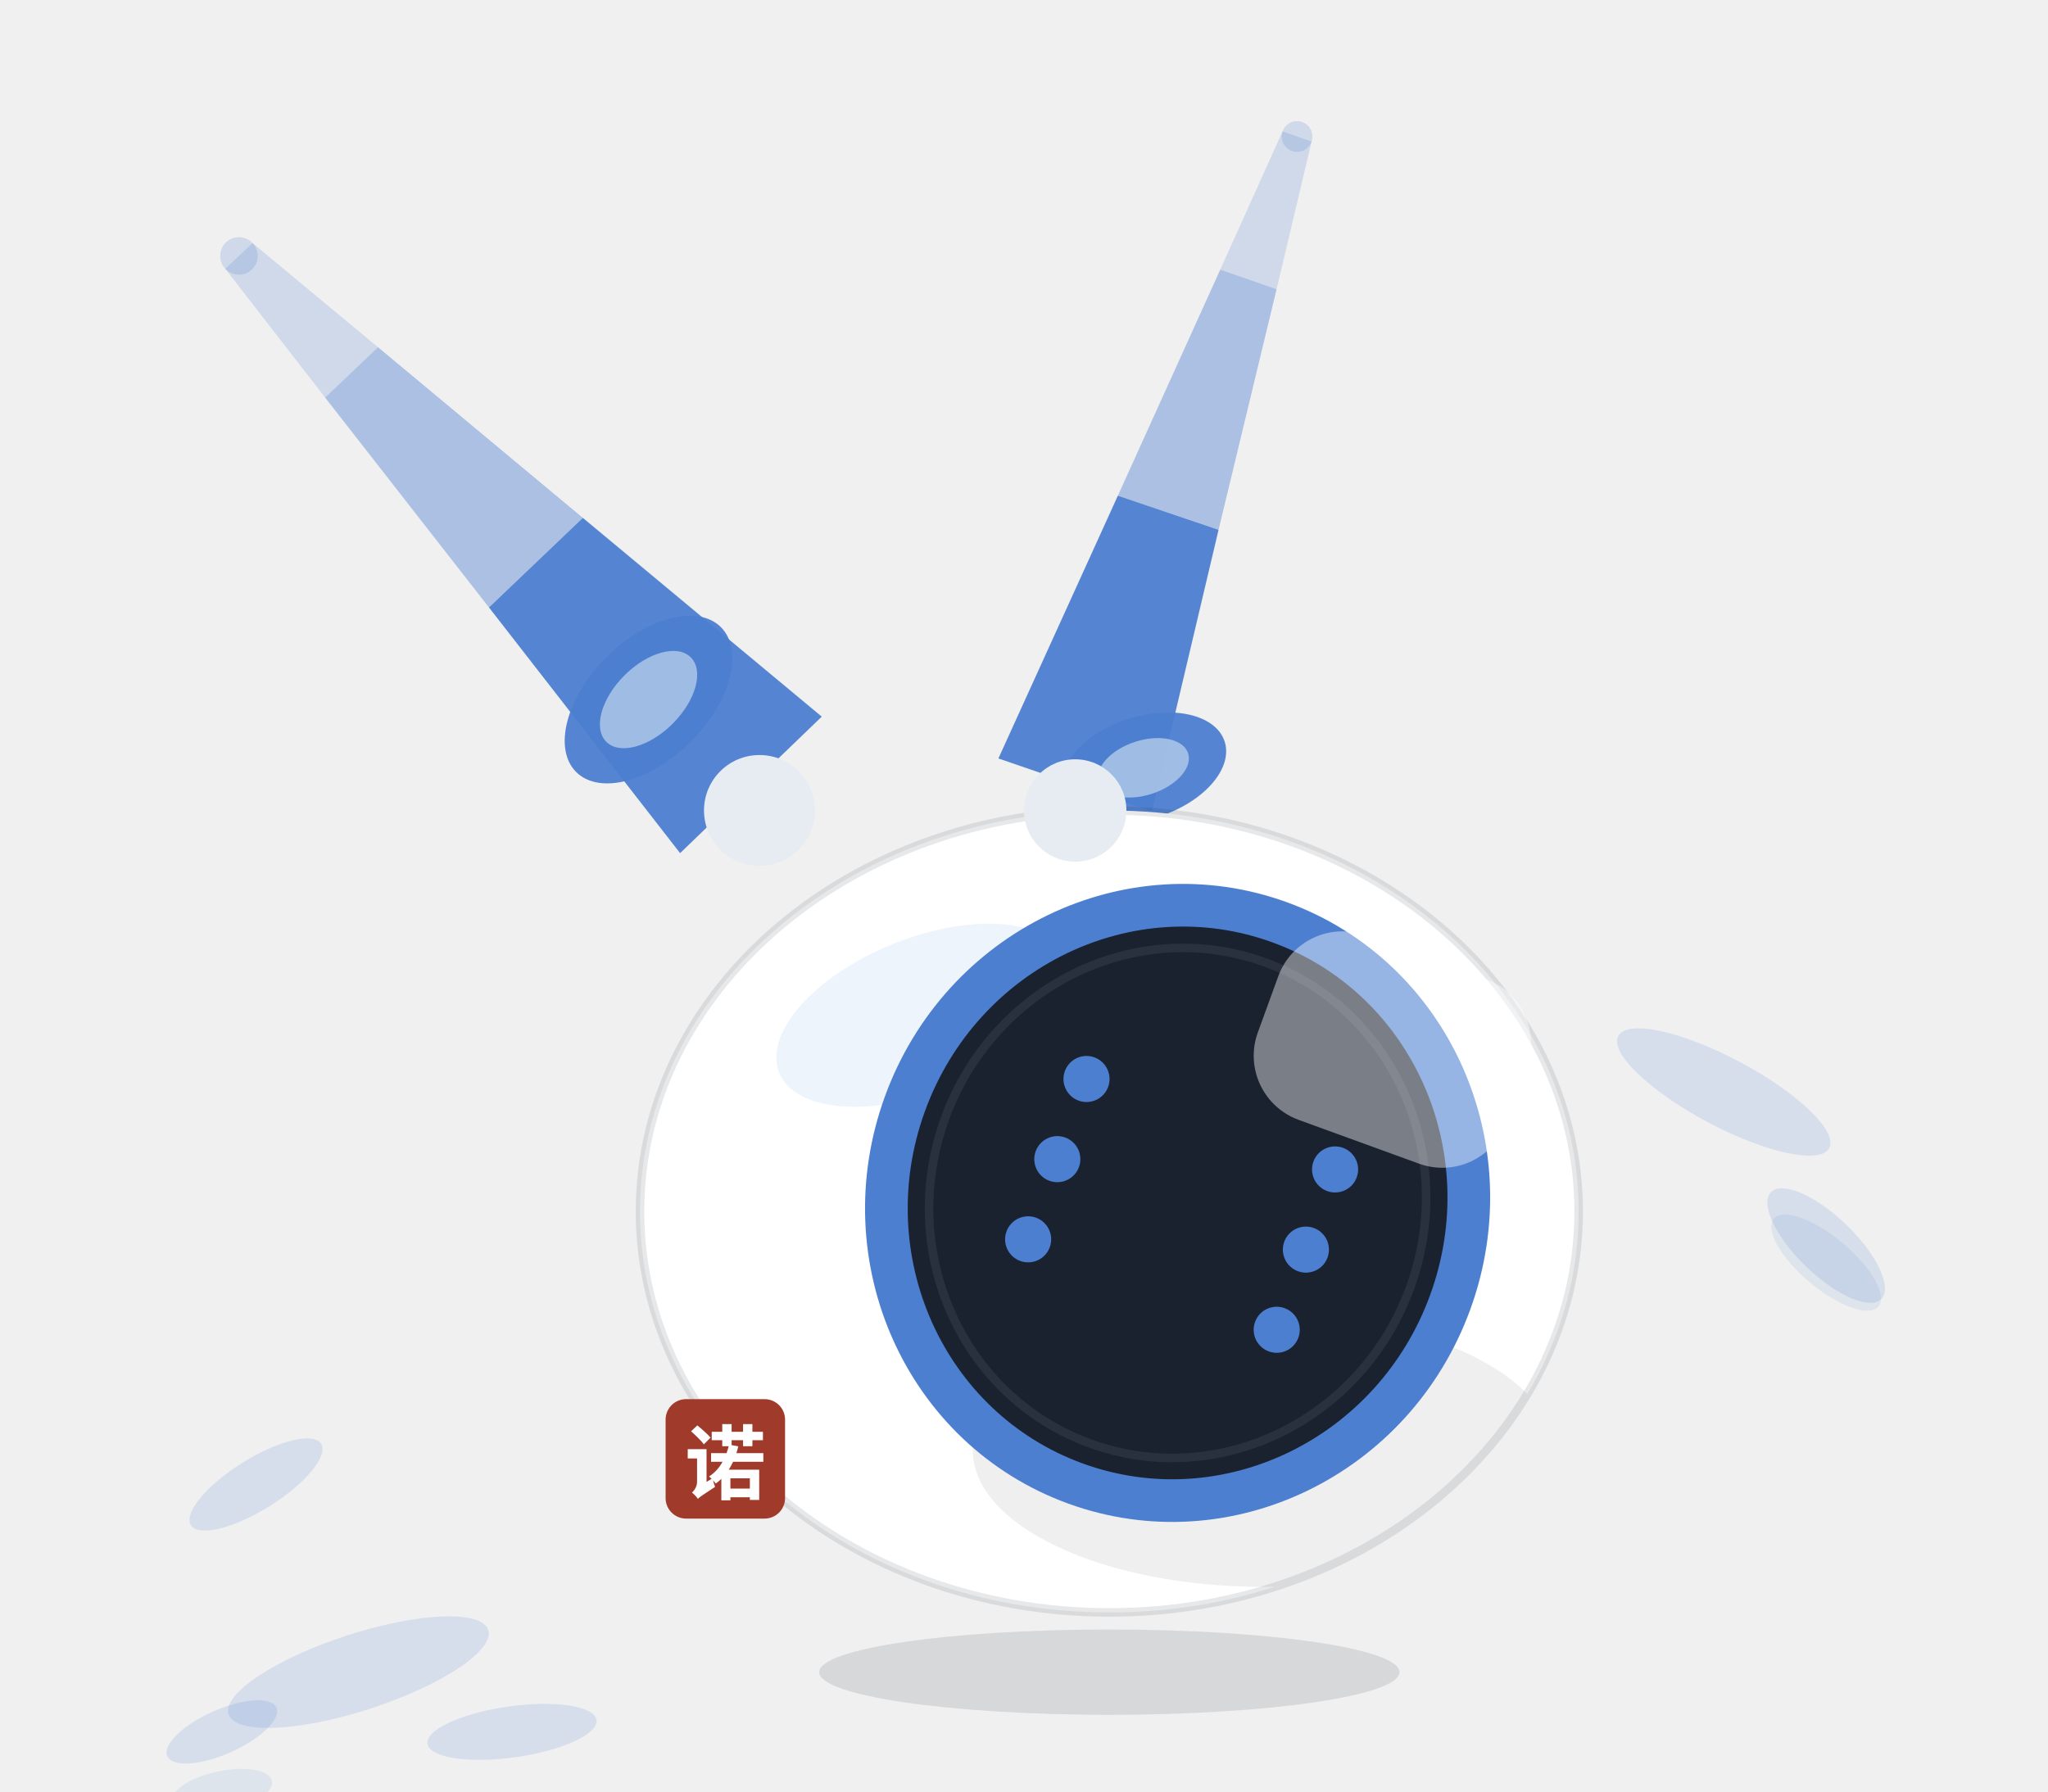
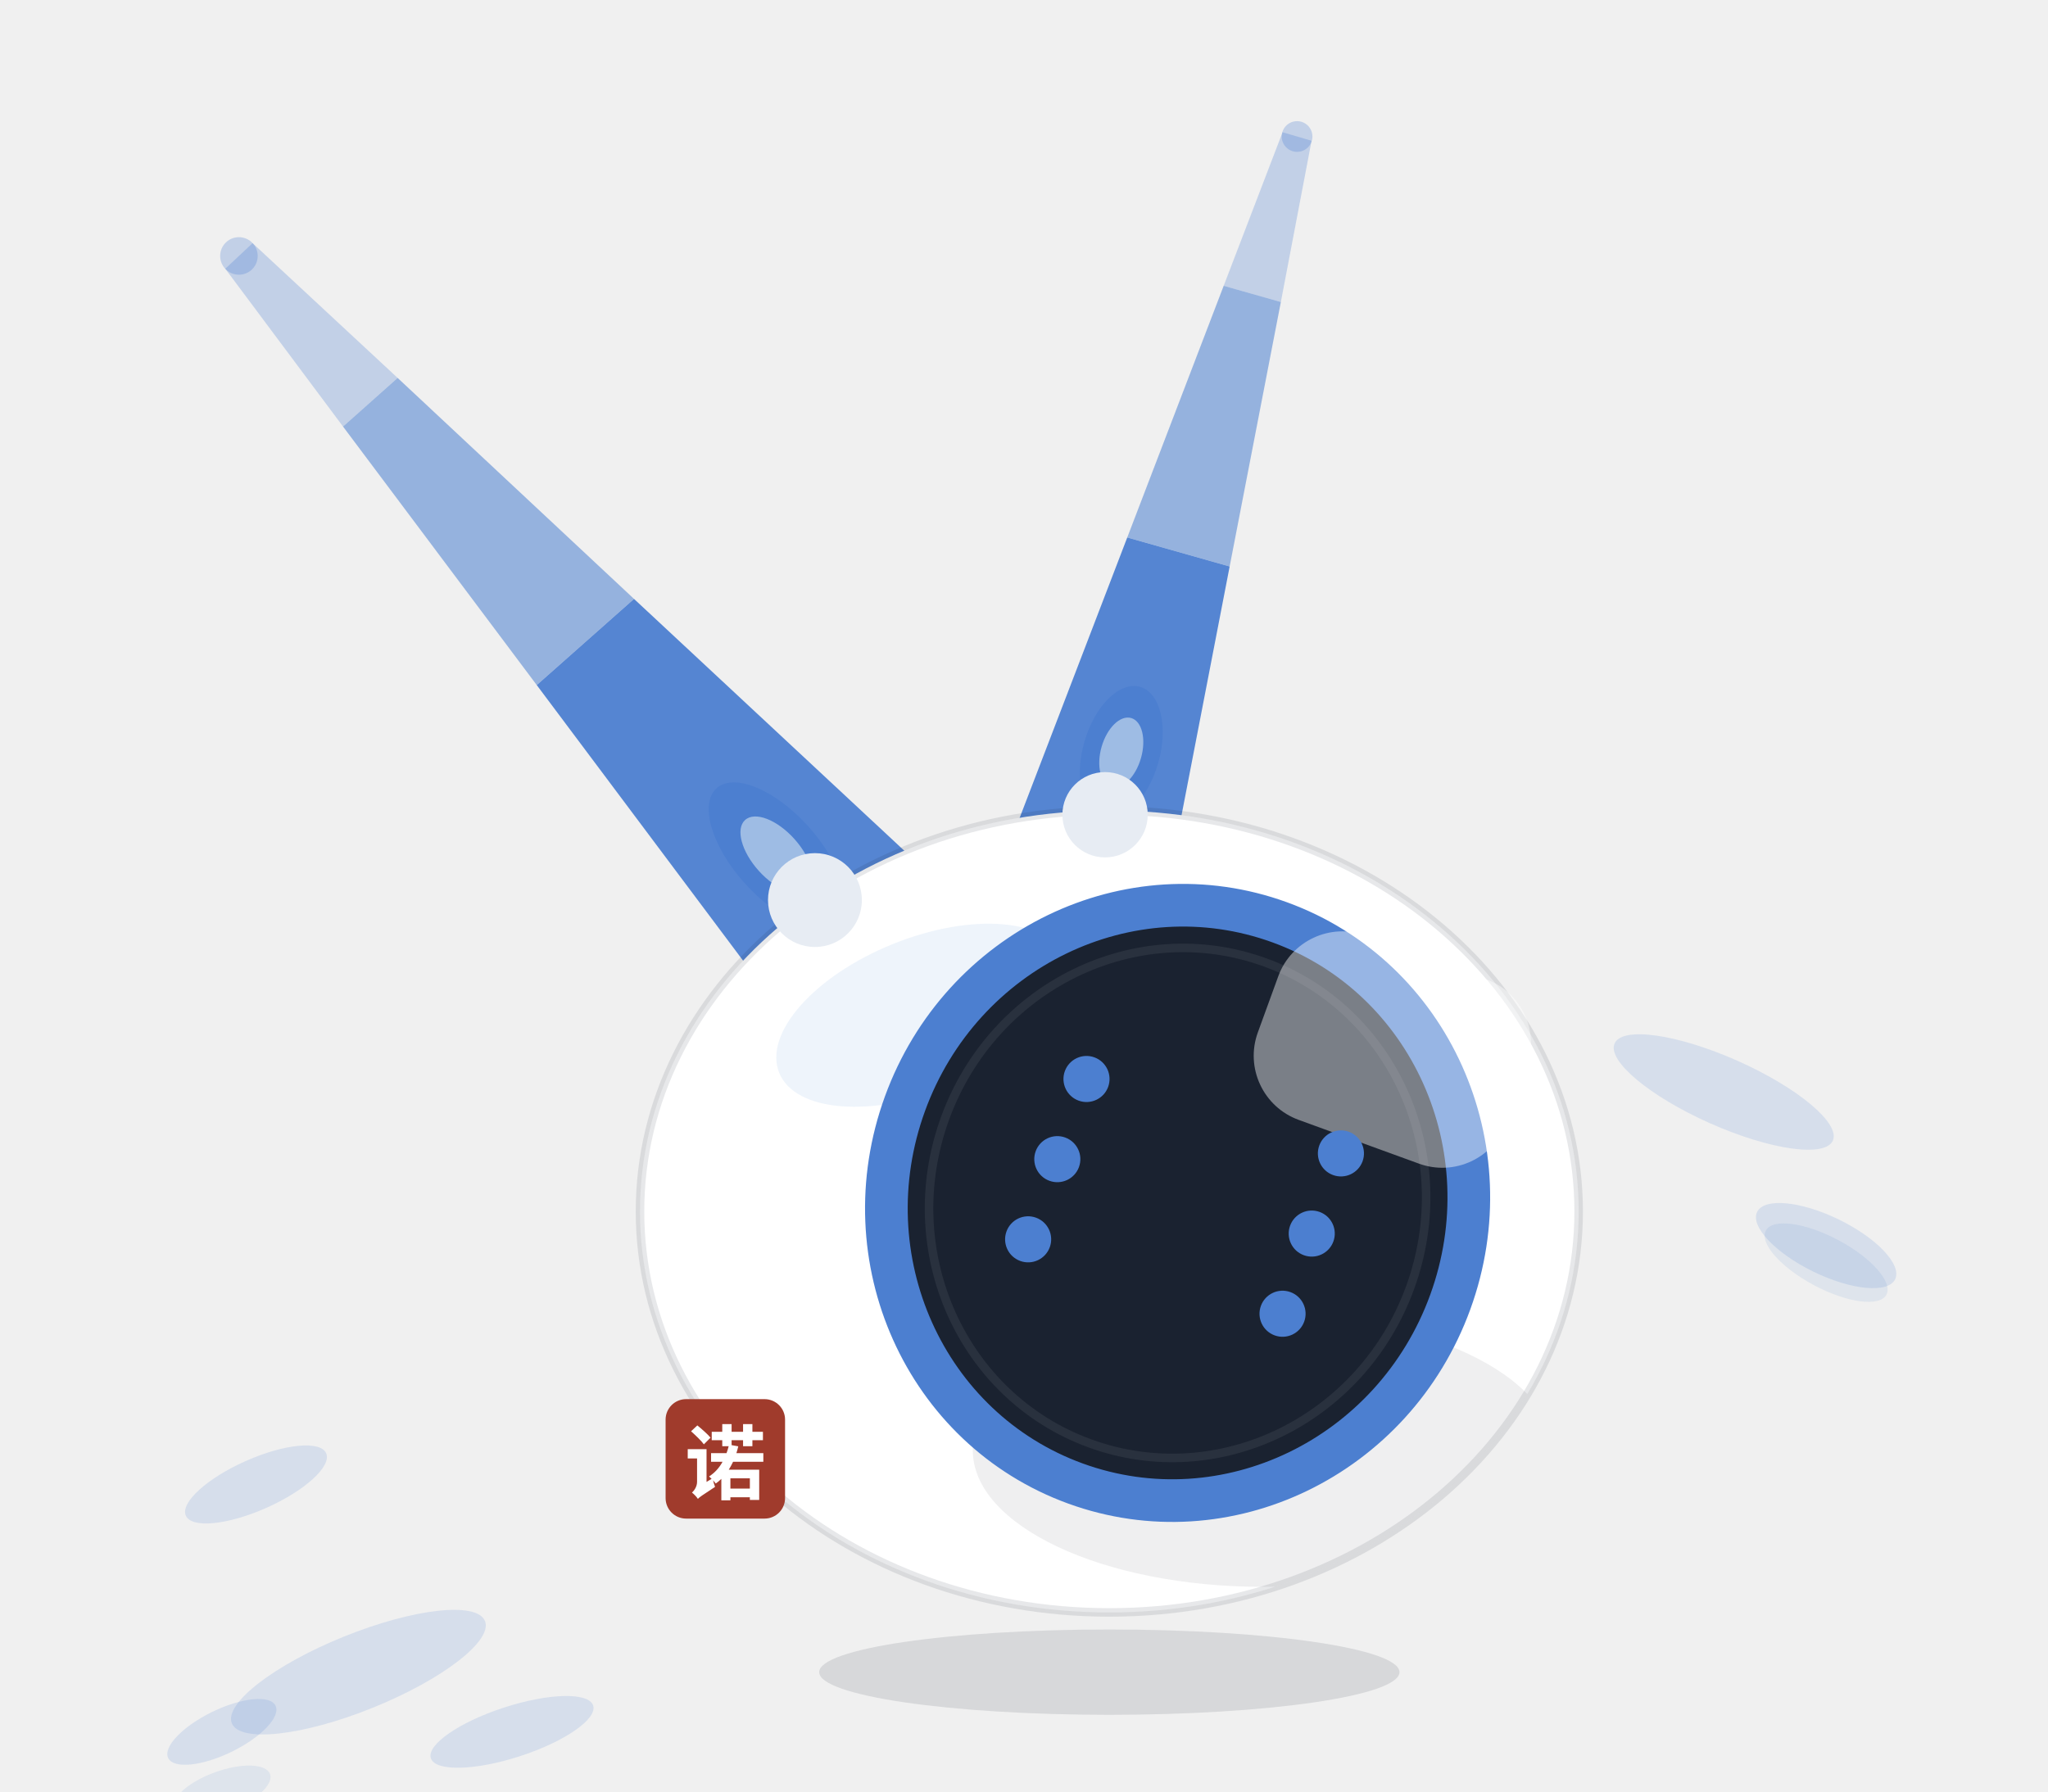
<svg xmlns="http://www.w3.org/2000/svg" width="240" height="210" viewBox="0 0 240 210" role="img" aria-label="诺瓦 v4：计算中">
  <defs>
    <clipPath id="ballClip">
      <ellipse cx="130" cy="142" rx="55" ry="47" />
    </clipPath>
  </defs>
  <g fill="rgba(76,127,208,.16)">
-     <ellipse cx="42" cy="196" rx="16" ry="4.5" transform="rotate(-18 42 196)" />
-     <ellipse cx="60" cy="203" rx="10" ry="3" transform="rotate(-8 60 203)" />
-     <ellipse cx="30" cy="174" rx="9" ry="3" transform="rotate(-32 30 174)" />
-     <ellipse cx="202" cy="128" rx="14" ry="4" transform="rotate(28 202 128)" />
-     <ellipse cx="26" cy="203" rx="7" ry="2.6" transform="rotate(-24 26 203)" />
-     <ellipse cx="214" cy="146" rx="9" ry="3.4" transform="rotate(44 214 146)" />
+     <ellipse cx="42" cy="196" rx="16" ry="4.5" transform="rotate(-22 42 196)" />
+     <ellipse cx="60" cy="203" rx="10" ry="3" transform="rotate(-18 60 203)" />
+     <ellipse cx="30" cy="174" rx="9" ry="3" transform="rotate(-24 30 174)" />
+     <ellipse cx="202" cy="128" rx="14" ry="4" transform="rotate(24 202 128)" />
+     <ellipse cx="26" cy="203" rx="7" ry="2.6" transform="rotate(-26 26 203)" />
+     <ellipse cx="214" cy="146" rx="9" ry="3.4" transform="rotate(26 214 146)" />
  </g>
  <g fill="rgba(76,127,208,.11)">
-     <ellipse cx="214" cy="148" rx="8" ry="3" transform="rotate(40 214 148)" />
-     <ellipse cx="26" cy="210" rx="6" ry="2.4" transform="rotate(-12 26 210)" />
+     <ellipse cx="214" cy="148" rx="8" ry="3" transform="rotate(28 214 148)" />
+     <ellipse cx="26" cy="210" rx="6" ry="2.4" transform="rotate(-20 26 210)" />
  </g>
-   <path d="M96.3 84.0L68.3 60.7L57.3 71.2L79.7 100.0Z" fill="rgba(76,127,208,.94)" />
-   <path d="M68.3 60.7L44.3 40.7L38.1 46.6L57.3 71.2Z" fill="rgba(76,127,208,.42)" />
-   <path d="M44.3 40.7L29.6 28.5L26.4 31.5L38.1 46.6Z" fill="rgba(76,127,208,.20)" />
-   <circle cx="28" cy="30" r="2.2" fill="rgba(76,127,208,.20)" />
-   <path d="M135.0 95.1L142.8 62.1L131.0 58.1L117.0 88.9Z" fill="rgba(76,127,208,.94)" />
-   <path d="M142.8 62.1L149.6 33.9L143.0 31.6L131.0 58.1Z" fill="rgba(76,127,208,.42)" />
-   <path d="M149.6 33.9L153.7 16.6L150.3 15.4L143.0 31.6Z" fill="rgba(76,127,208,.20)" />
-   <circle cx="152" cy="16" r="1.8" fill="rgba(76,127,208,.20)" />
-   <ellipse cx="76" cy="82" rx="12" ry="7" transform="rotate(-45 76 82)" fill="rgba(76,127,208,.94)" />
-   <ellipse cx="76" cy="82" rx="7" ry="4" transform="rotate(-45 76 82)" fill="rgba(169,196,232,.88)" />
-   <ellipse cx="134" cy="90" rx="10" ry="6" transform="rotate(-18 134 90)" fill="rgba(76,127,208,.94)" />
-   <ellipse cx="134" cy="90" rx="5.5" ry="3.2" transform="rotate(-18 134 90)" fill="rgba(169,196,232,.88)" />
+   <path d="M106.6 100.3L74.3 70.2L62.9 80.3L89.4 115.7Z" fill="rgba(76,127,208,.94)" />
+   <path d="M74.3 70.2L46.6 44.3L40.2 50.0L62.9 80.3Z" fill="rgba(76,127,208,.55)" />
+   <path d="M46.6 44.3L29.6 28.5L26.4 31.5L40.2 50.0Z" fill="rgba(76,127,208,.28)" />
+   <circle cx="28" cy="30" r="2.2" fill="rgba(76,127,208,.28)" />
+   <path d="M137.1 102.6L144.1 66.4L132.1 63.0L118.9 97.4Z" fill="rgba(76,127,208,.94)" />
+   <path d="M144.1 66.4L150.1 35.4L143.4 33.5L132.1 63.0Z" fill="rgba(76,127,208,.55)" />
+   <path d="M150.1 35.4L153.7 16.5L150.3 15.5L143.4 33.5Z" fill="rgba(76,127,208,.28)" />
+   <circle cx="152" cy="16" r="1.8" fill="rgba(76,127,208,.28)" />
+   <ellipse cx="91" cy="100.2" rx="10.5" ry="5" transform="rotate(48 91 100.2)" fill="rgba(76,127,208,.94)" />
+   <ellipse cx="91" cy="100.2" rx="5.5" ry="2.8" transform="rotate(48 91 100.2)" fill="rgba(169,196,232,.88)" />
+   <ellipse cx="131.4" cy="88.2" rx="8" ry="4.5" transform="rotate(-74 131.4 88.2)" fill="rgba(76,127,208,.94)" />
+   <ellipse cx="131.4" cy="88.2" rx="4.2" ry="2.4" transform="rotate(-74 131.4 88.2)" fill="rgba(169,196,232,.88)" />
  <ellipse cx="130" cy="142" rx="55" ry="47" fill="#FFFFFF" stroke="rgba(18,26,40,.10)" stroke-width="1" />
  <ellipse cx="148" cy="170" rx="34" ry="16" fill="rgba(18,26,40,.07)" clip-path="url(#ballClip)" />
  <ellipse cx="108" cy="119" rx="18" ry="9" fill="rgba(224,234,248,.55)" transform="rotate(-22 108 119)" />
-   <circle cx="89" cy="95" r="6.5" fill="#E7ECF3" />
-   <circle cx="126" cy="95" r="6" fill="#E7ECF3" />
+   <circle cx="95.5" cy="105.5" r="5.5" fill="#E7ECF3" />
+   <circle cx="129.5" cy="95.5" r="5" fill="#E7ECF3" />
  <g transform="rotate(20 138 141)">
    <ellipse cx="138" cy="141" rx="34" ry="35" fill="#1A2230" />
    <ellipse cx="138" cy="141" rx="34" ry="35" fill="none" stroke="#4C7FD0" stroke-width="5" />
    <ellipse cx="138" cy="141" rx="29" ry="30" fill="none" stroke="rgba(255,255,255,.07)" stroke-width="1" />
    <rect x="140" y="104" width="31" height="23" rx="8" fill="rgba(255,255,255,.42)" />
    <circle cx="123" cy="131" r="2.7" fill="#4C7FD0" />
-     <circle cx="154" cy="131" r="2.7" fill="#4C7FD0" />
+     <circle cx="154" cy="129" r="2.7" fill="#4C7FD0" />
    <circle cx="123" cy="141" r="2.7" fill="#4C7FD0" />
-     <circle cx="154" cy="141" r="2.7" fill="#4C7FD0" />
+     <circle cx="154" cy="139" r="2.7" fill="#4C7FD0" />
    <circle cx="123" cy="151" r="2.7" fill="#4C7FD0" />
-     <circle cx="154" cy="151" r="2.7" fill="#4C7FD0" />
+     <circle cx="154" cy="149" r="2.7" fill="#4C7FD0" />
  </g>
  <rect x="78" y="164" width="14" height="14" rx="2.4" fill="#A03B2C" />
  <text x="85" y="175" text-anchor="middle" font-family="'Songti SC','Noto Serif SC','SimSun',serif" font-size="9.5" font-weight="700" fill="#FFFFFF">诺</text>
  <ellipse cx="130" cy="196" rx="34" ry="5" fill="rgba(18,26,40,.11)" />
</svg>
